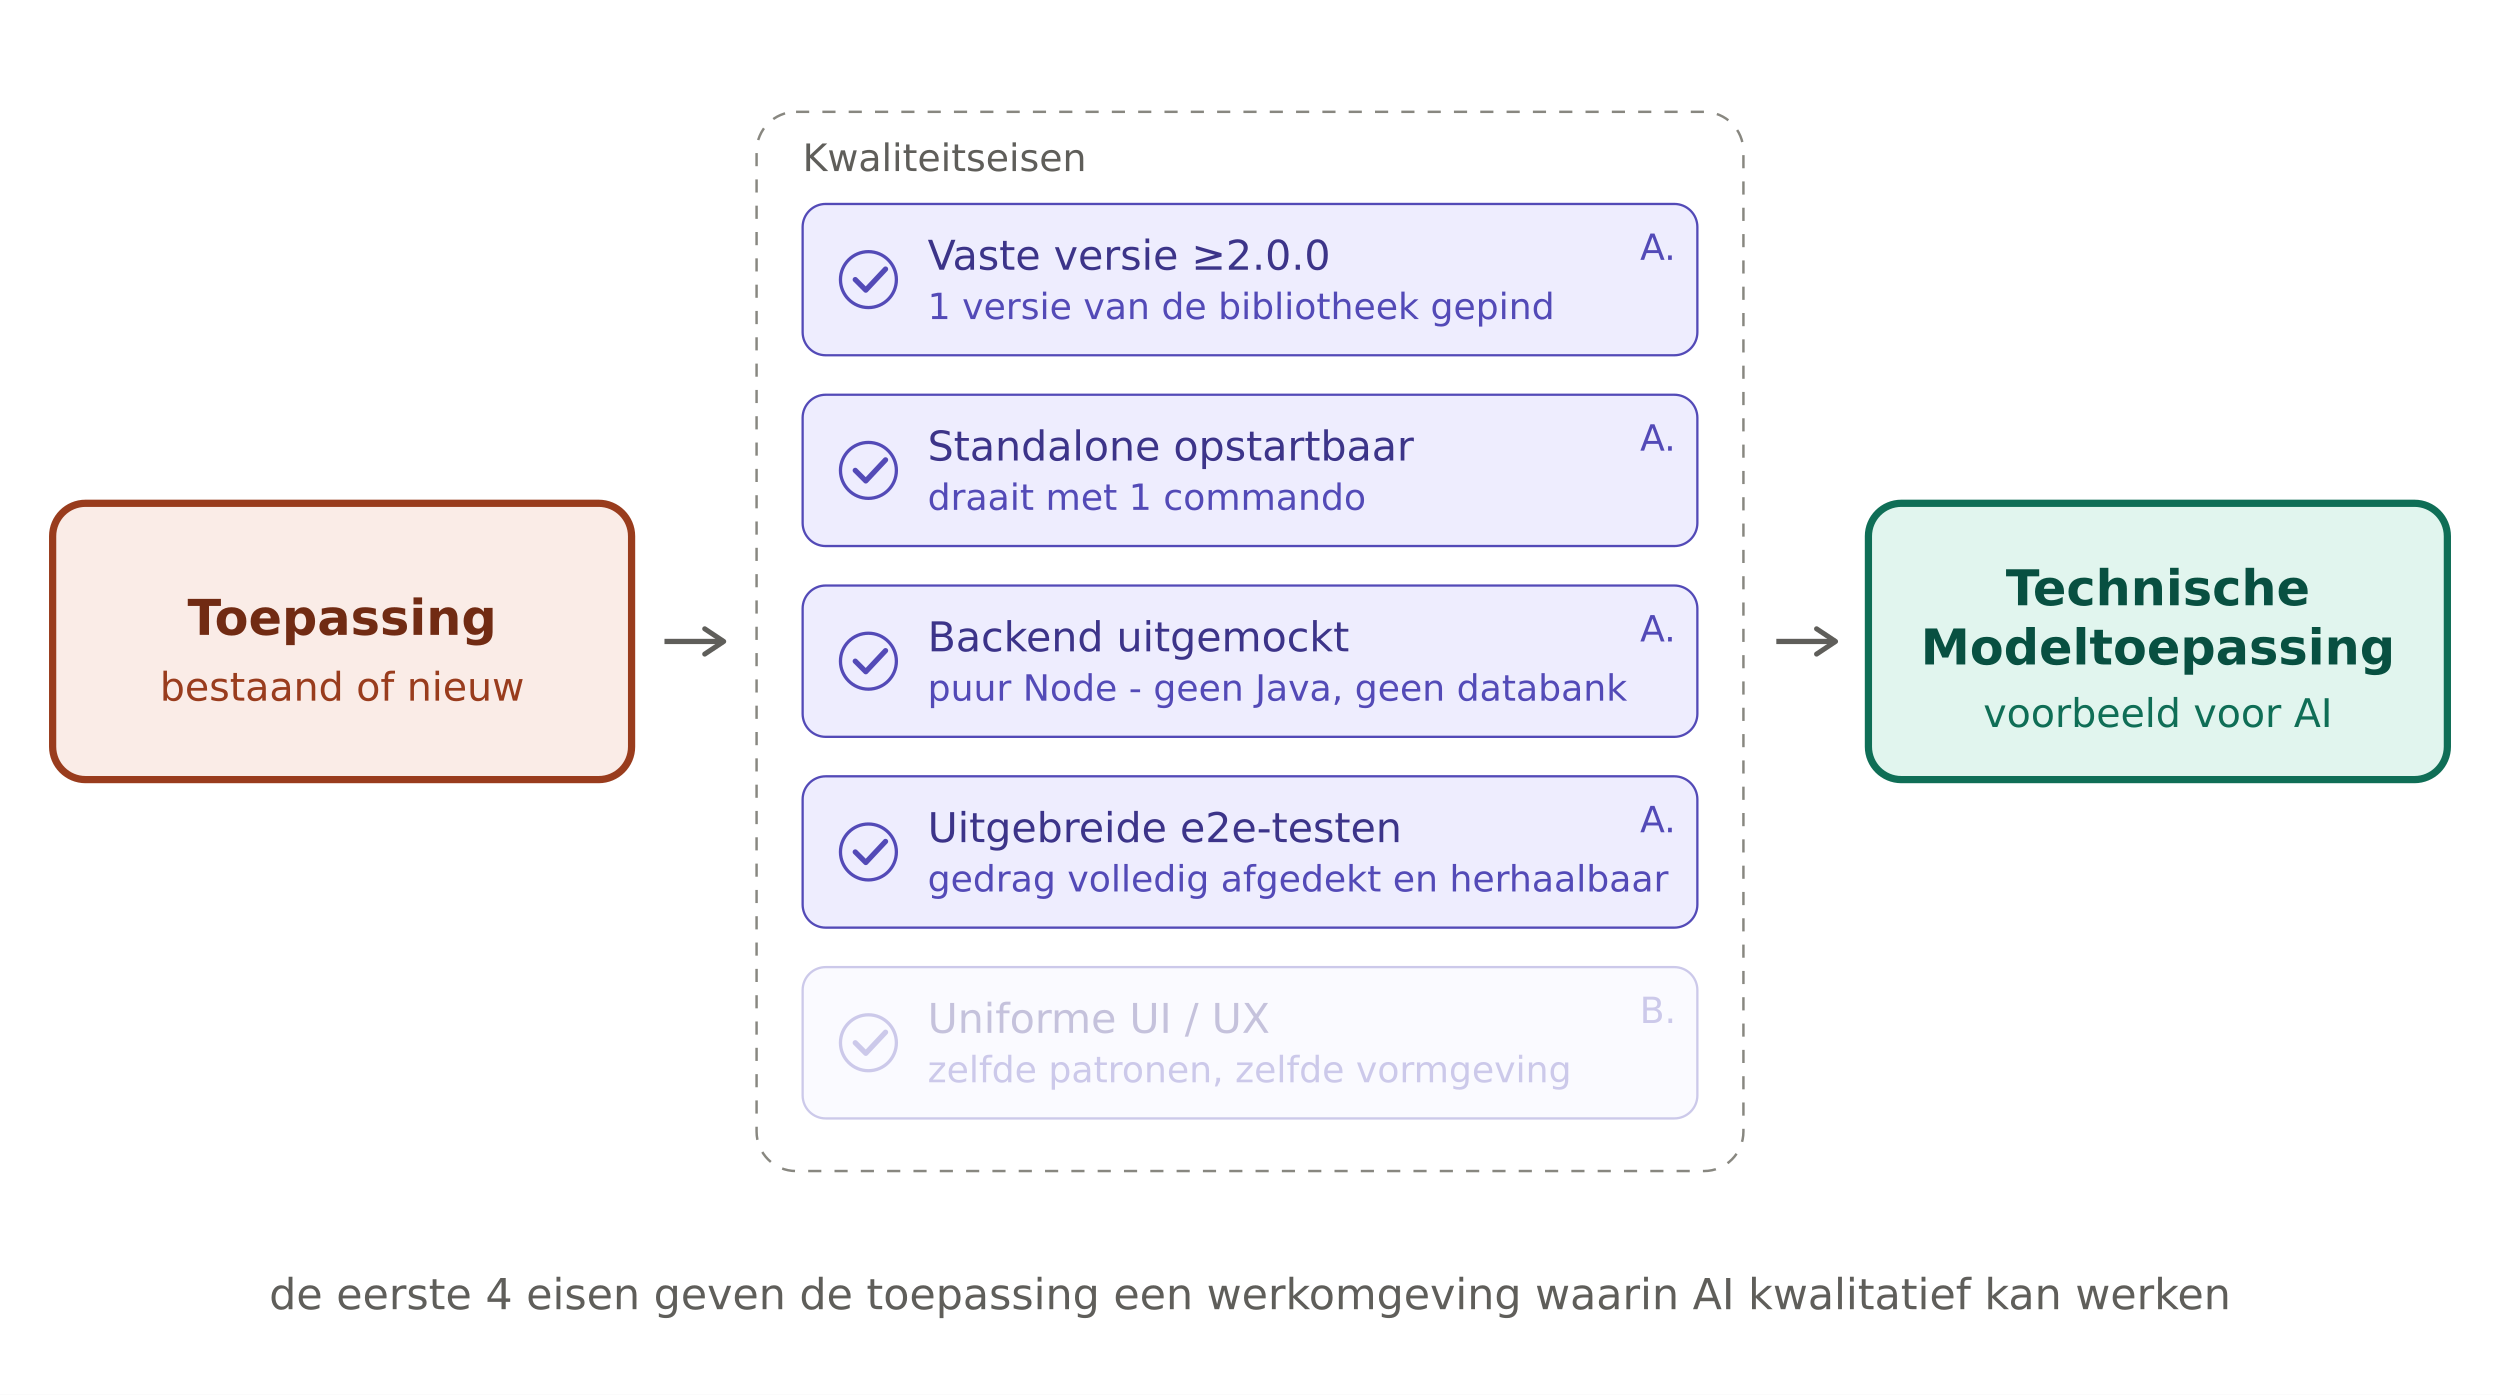
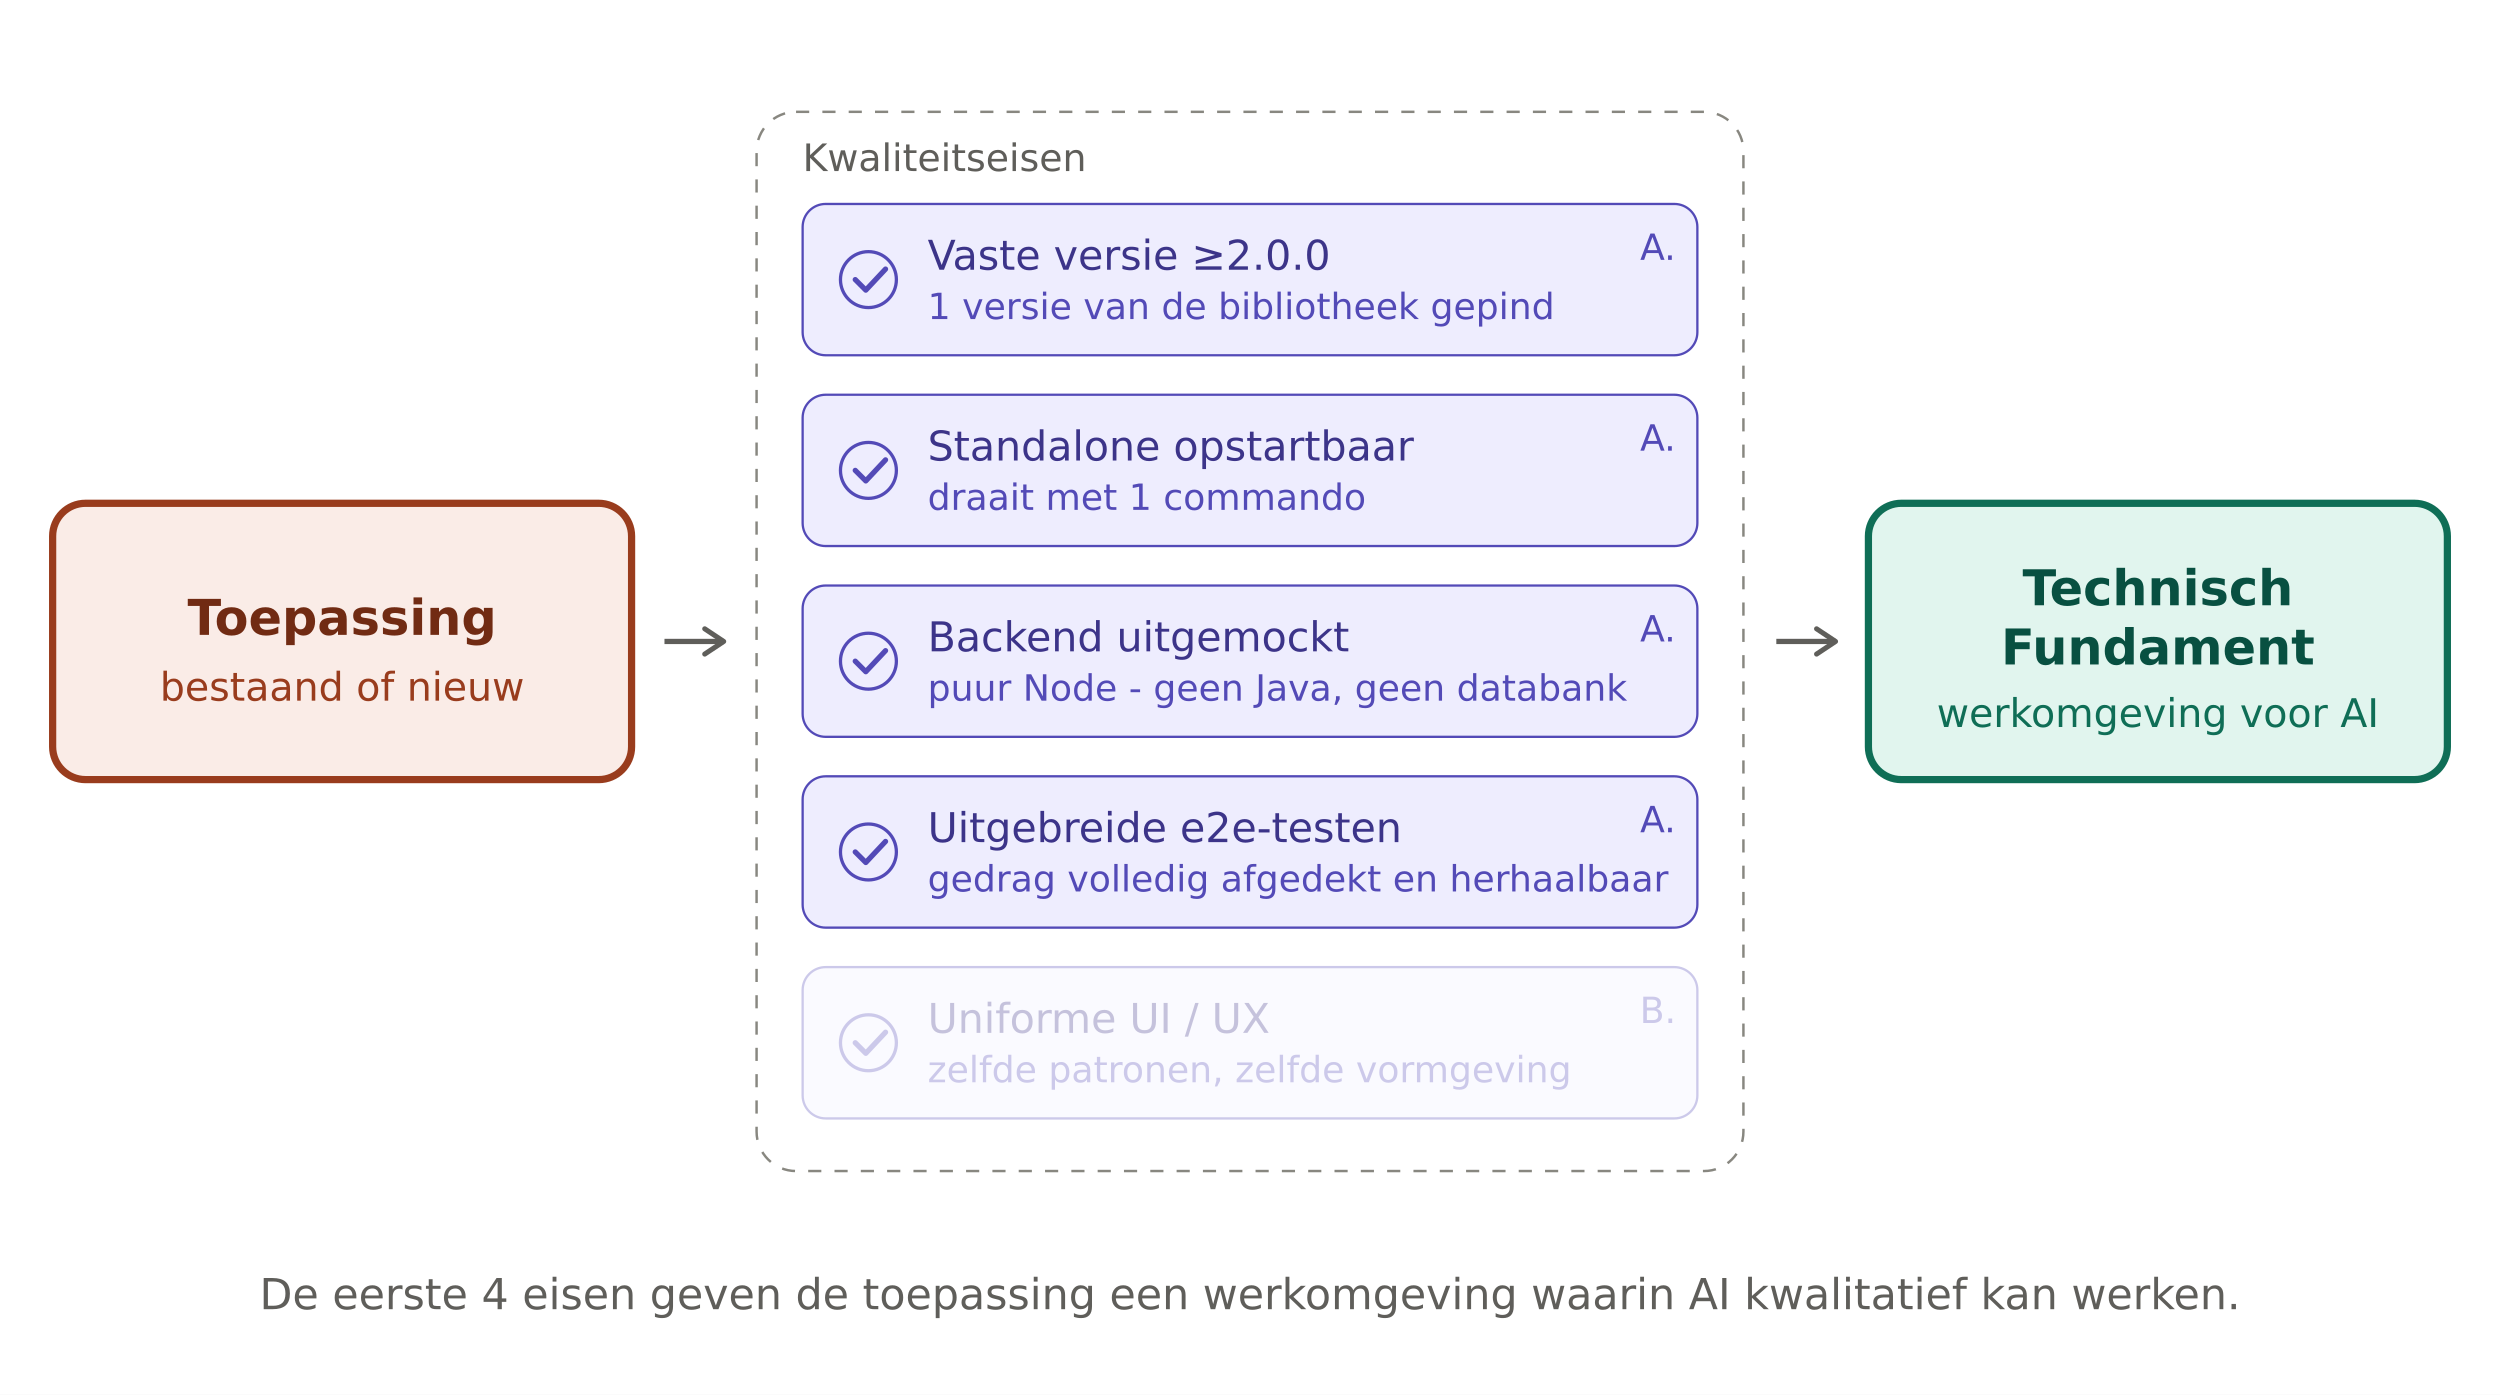
<svg xmlns="http://www.w3.org/2000/svg" width="760" height="424" viewBox="0 0 760 424" font-family="DejaVu Sans, sans-serif">
  <defs>
    <marker id="ar" viewBox="0 0 10 10" refX="8" refY="5" markerWidth="6" markerHeight="6" orient="auto-start-reverse">
      <path d="M2 1L8 5L2 9" fill="none" stroke="#5F5E5A" stroke-width="1.6" stroke-linecap="round" stroke-linejoin="round" />
    </marker>
  </defs>
  <rect x="0" y="0" width="760" height="424" fill="#FFFFFF" />
  <rect x="230" y="34" width="300" height="322" rx="12" fill="none" stroke="#888780" stroke-width="0.75" stroke-dasharray="4 4" />
  <text x="244" y="52" font-size="11.5" fill="#5F5E5A">Kwaliteitseisen</text>
  <rect x="244" y="62" width="272" height="46" rx="7" fill="#EEEDFE" stroke="#534AB7" stroke-width="0.7" />
  <circle cx="264" cy="85" r="8.5" fill="none" stroke="#534AB7" stroke-width="1" />
  <path d="M260 85 l3.2 3.2 l6 -6.4" fill="none" stroke="#534AB7" stroke-width="1.6" stroke-linecap="round" stroke-linejoin="round" />
  <text x="504" y="79" font-size="11" fill="#534AB7" text-anchor="middle">A.</text>
  <text x="282" y="82" font-size="12.5" font-weight="500" fill="#3C3489">Vaste versie ≥2.0.0</text>
  <text x="282" y="97" font-size="11" fill="#534AB7">1 versie van de bibliotheek gepind</text>
  <rect x="244" y="120" width="272" height="46" rx="7" fill="#EEEDFE" stroke="#534AB7" stroke-width="0.7" />
  <circle cx="264" cy="143" r="8.5" fill="none" stroke="#534AB7" stroke-width="1" />
  <path d="M260 143 l3.2 3.2 l6 -6.4" fill="none" stroke="#534AB7" stroke-width="1.6" stroke-linecap="round" stroke-linejoin="round" />
  <text x="504" y="137" font-size="11" fill="#534AB7" text-anchor="middle">A.</text>
  <text x="282" y="140" font-size="12.5" font-weight="500" fill="#3C3489">Standalone opstartbaar</text>
  <text x="282" y="155" font-size="11" fill="#534AB7">draait met 1 commando</text>
  <rect x="244" y="178" width="272" height="46" rx="7" fill="#EEEDFE" stroke="#534AB7" stroke-width="0.7" />
  <circle cx="264" cy="201" r="8.5" fill="none" stroke="#534AB7" stroke-width="1" />
  <path d="M260 201 l3.2 3.2 l6 -6.4" fill="none" stroke="#534AB7" stroke-width="1.6" stroke-linecap="round" stroke-linejoin="round" />
  <text x="504" y="195" font-size="11" fill="#534AB7" text-anchor="middle">A.</text>
  <text x="282" y="198" font-size="12.5" font-weight="500" fill="#3C3489">Backend uitgemockt</text>
  <text x="282" y="213" font-size="11" fill="#534AB7">puur Node - geen Java, geen databank</text>
  <rect x="244" y="236" width="272" height="46" rx="7" fill="#EEEDFE" stroke="#534AB7" stroke-width="0.7" />
  <circle cx="264" cy="259" r="8.5" fill="none" stroke="#534AB7" stroke-width="1" />
  <path d="M260 259 l3.2 3.2 l6 -6.4" fill="none" stroke="#534AB7" stroke-width="1.6" stroke-linecap="round" stroke-linejoin="round" />
  <text x="504" y="253" font-size="11" fill="#534AB7" text-anchor="middle">A.</text>
  <text x="282" y="256" font-size="12.5" font-weight="500" fill="#3C3489">Uitgebreide e2e-testen</text>
  <text x="282" y="271" font-size="11" fill="#534AB7">gedrag volledig afgedekt en herhaalbaar</text>
  <rect x="16" y="153" width="176" height="84" rx="10" fill="#FAECE7" stroke="#993C1D" stroke-width="2.2" />
  <text x="104" y="193" font-size="15" font-weight="bold" fill="#712B13" text-anchor="middle">Toepassing</text>
  <text x="104" y="213" font-size="12" fill="#993C1D" text-anchor="middle">bestaand of nieuw</text>
  <rect x="568" y="153" width="176" height="84" rx="10" fill="#E1F5EE" stroke="#0F6E56" stroke-width="2.2" />
-   <text x="656" y="184" font-size="15" font-weight="bold" fill="#085041" text-anchor="middle">Technische</text>
-   <text x="656" y="202" font-size="15" font-weight="bold" fill="#085041" text-anchor="middle">Modeltoepassing</text>
-   <text x="656" y="221" font-size="12" fill="#0F6E56" text-anchor="middle">voorbeeld voor AI</text>
+   <text x="656" y="184" font-size="15" font-weight="bold" fill="#085041" text-anchor="middle">Technisch</text>
+   <text x="656" y="202" font-size="15" font-weight="bold" fill="#085041" text-anchor="middle">Fundament</text>
+   <text x="656" y="221" font-size="12" fill="#0F6E56" text-anchor="middle">werkomgeving voor AI</text>
  <line x1="202" y1="195" x2="220" y2="195" stroke="#5F5E5A" stroke-width="1.6" marker-end="url(#ar)" />
  <line x1="540" y1="195" x2="558" y2="195" stroke="#5F5E5A" stroke-width="1.6" marker-end="url(#ar)" />
  <g opacity="0.3">
    <rect x="244" y="294" width="272" height="46" rx="7" fill="#EEEDFE" stroke="#534AB7" stroke-width="0.7" />
    <circle cx="264" cy="317" r="8.5" fill="none" stroke="#534AB7" stroke-width="1" />
    <path d="M260 317 l3.2 3.2 l6 -6.4" fill="none" stroke="#534AB7" stroke-width="1.6" stroke-linecap="round" stroke-linejoin="round" />
    <text x="282" y="314" font-size="12.5" font-weight="500" fill="#3C3489">Uniforme UI / UX</text>
    <text x="282" y="329" font-size="11" fill="#534AB7">zelfde patronen, zelfde vormgeving</text>
    <text x="504" y="311" font-size="11" fill="#534AB7" text-anchor="middle">B.</text>
  </g>
-   <text x="380" y="398" font-size="13" fill="#5F5E5A" text-anchor="middle">de eerste 4 eisen geven de toepassing een werkomgeving waarin AI kwalitatief kan werken</text>
+   <text x="380" y="398" font-size="13" fill="#5F5E5A" text-anchor="middle">De eerste 4 eisen geven de toepassing een werkomgeving waarin AI kwalitatief kan werken.</text>
</svg>
